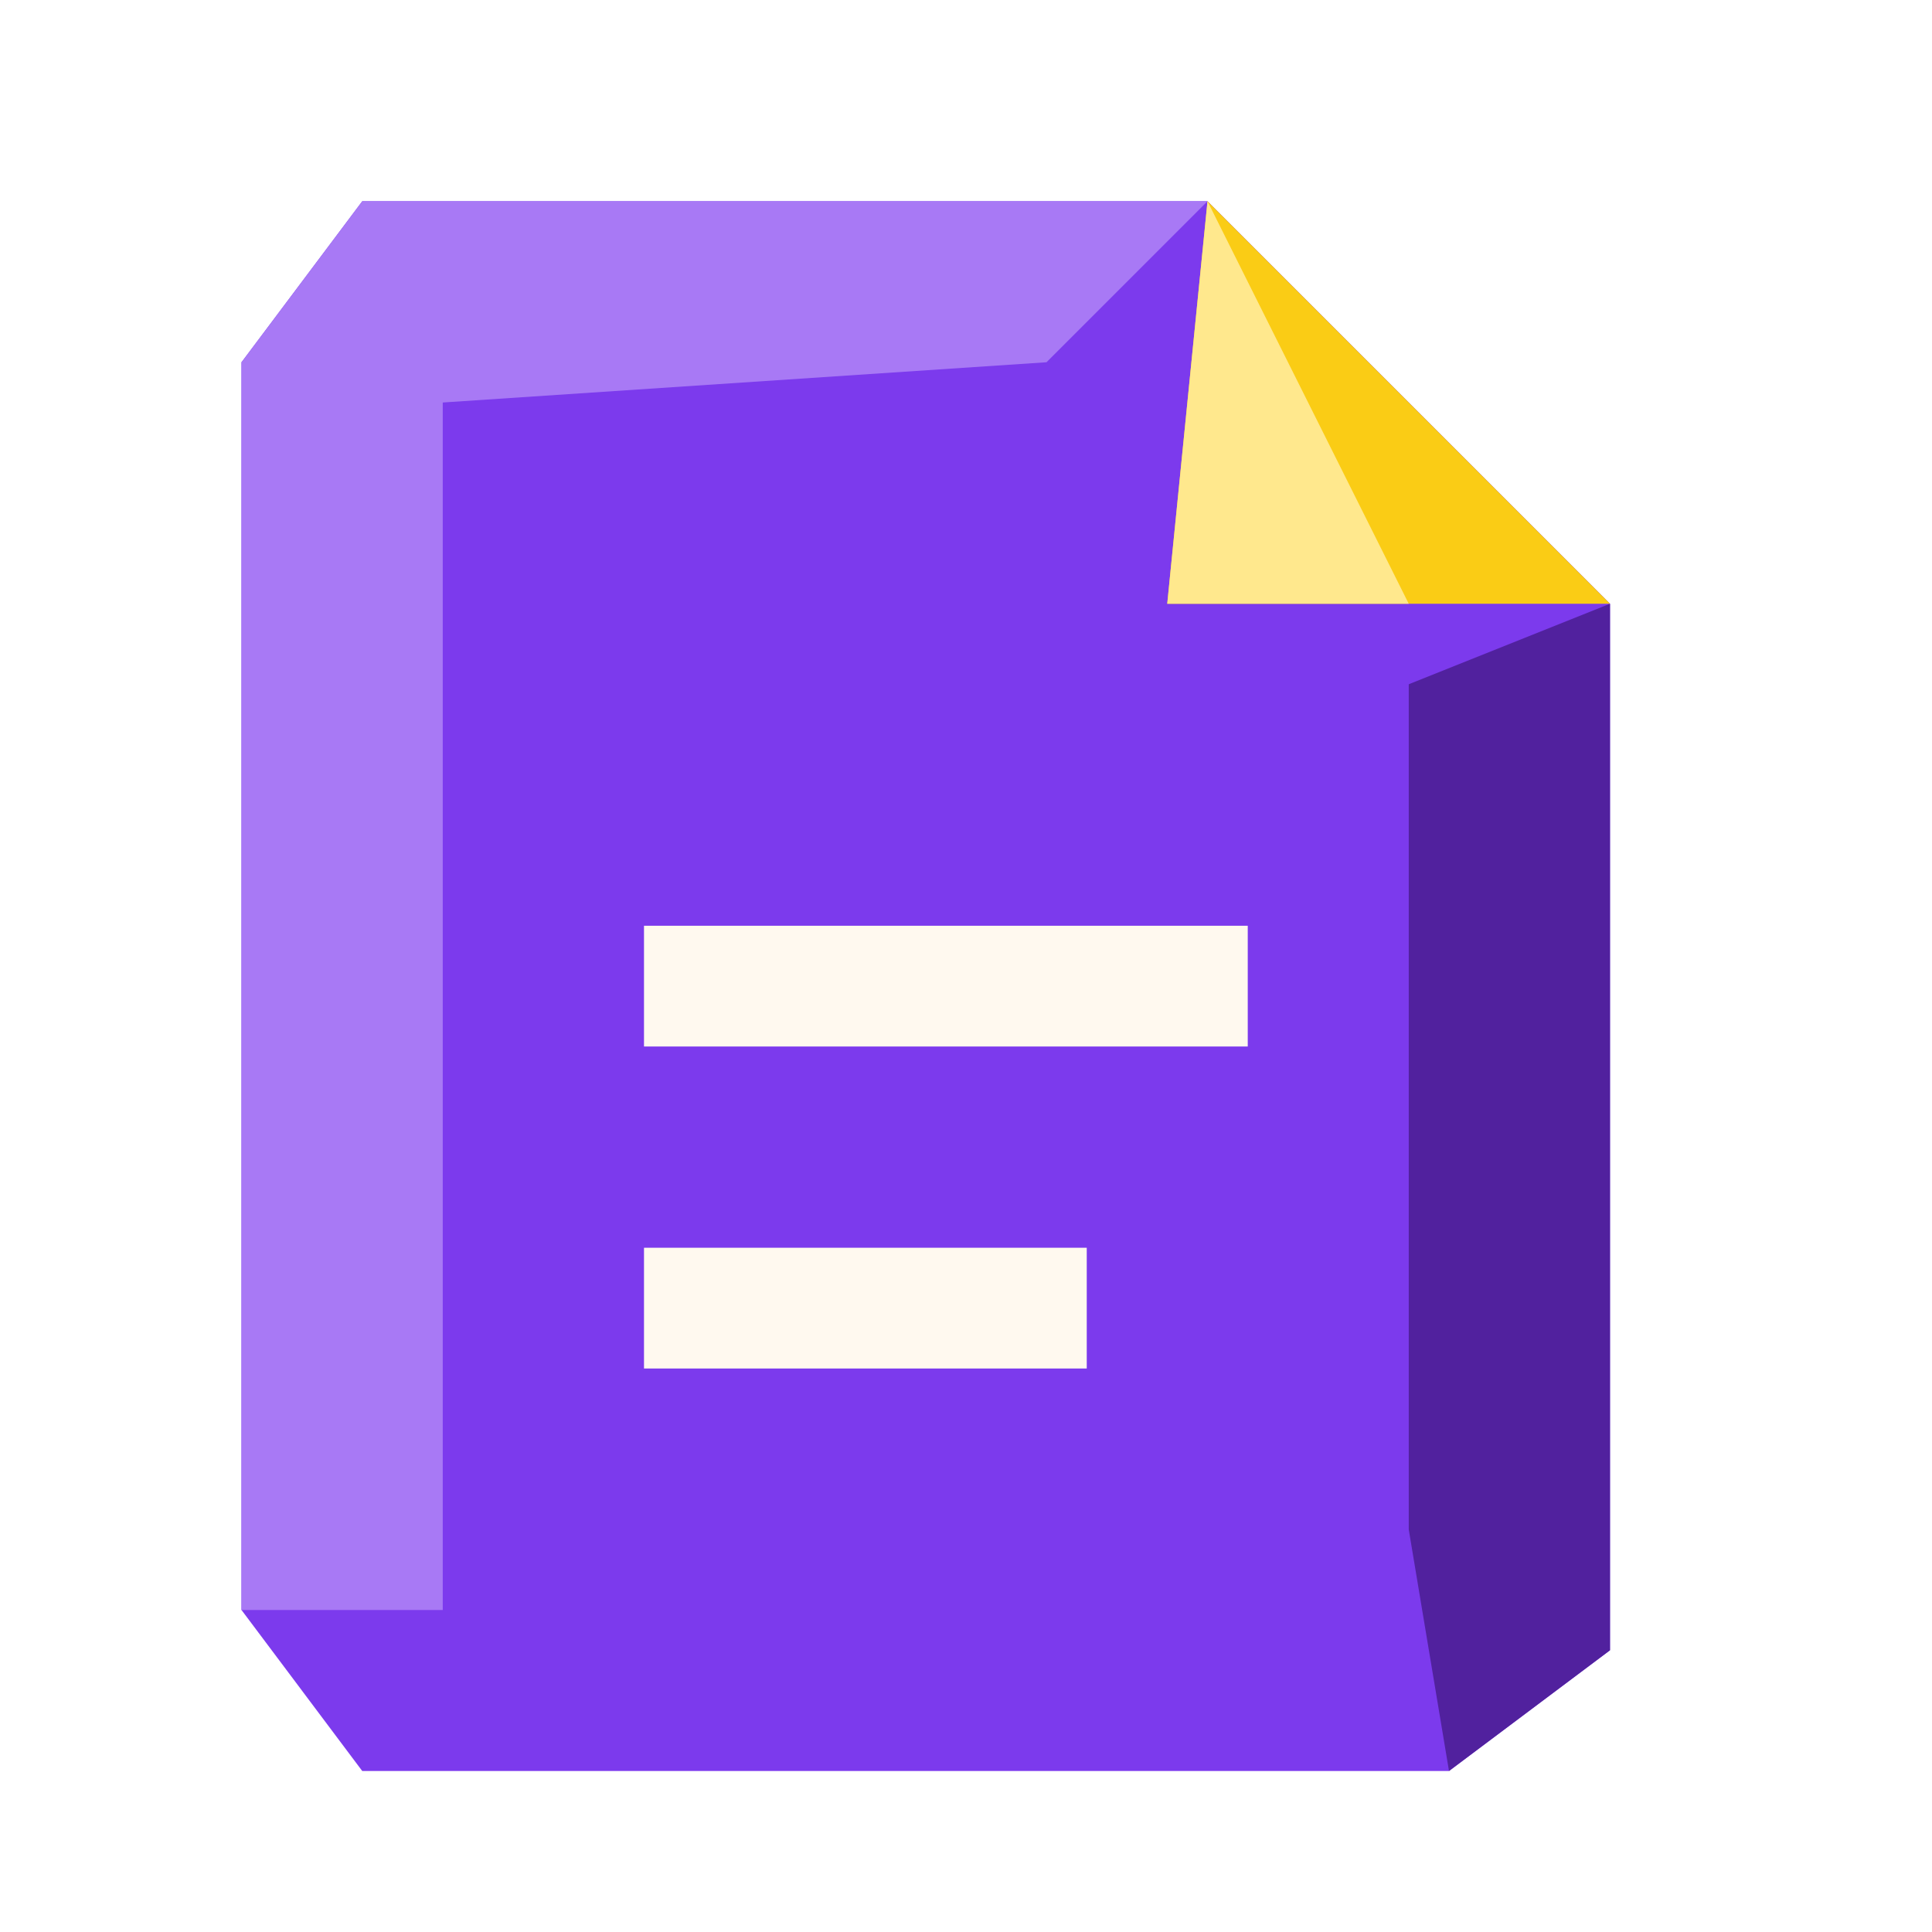
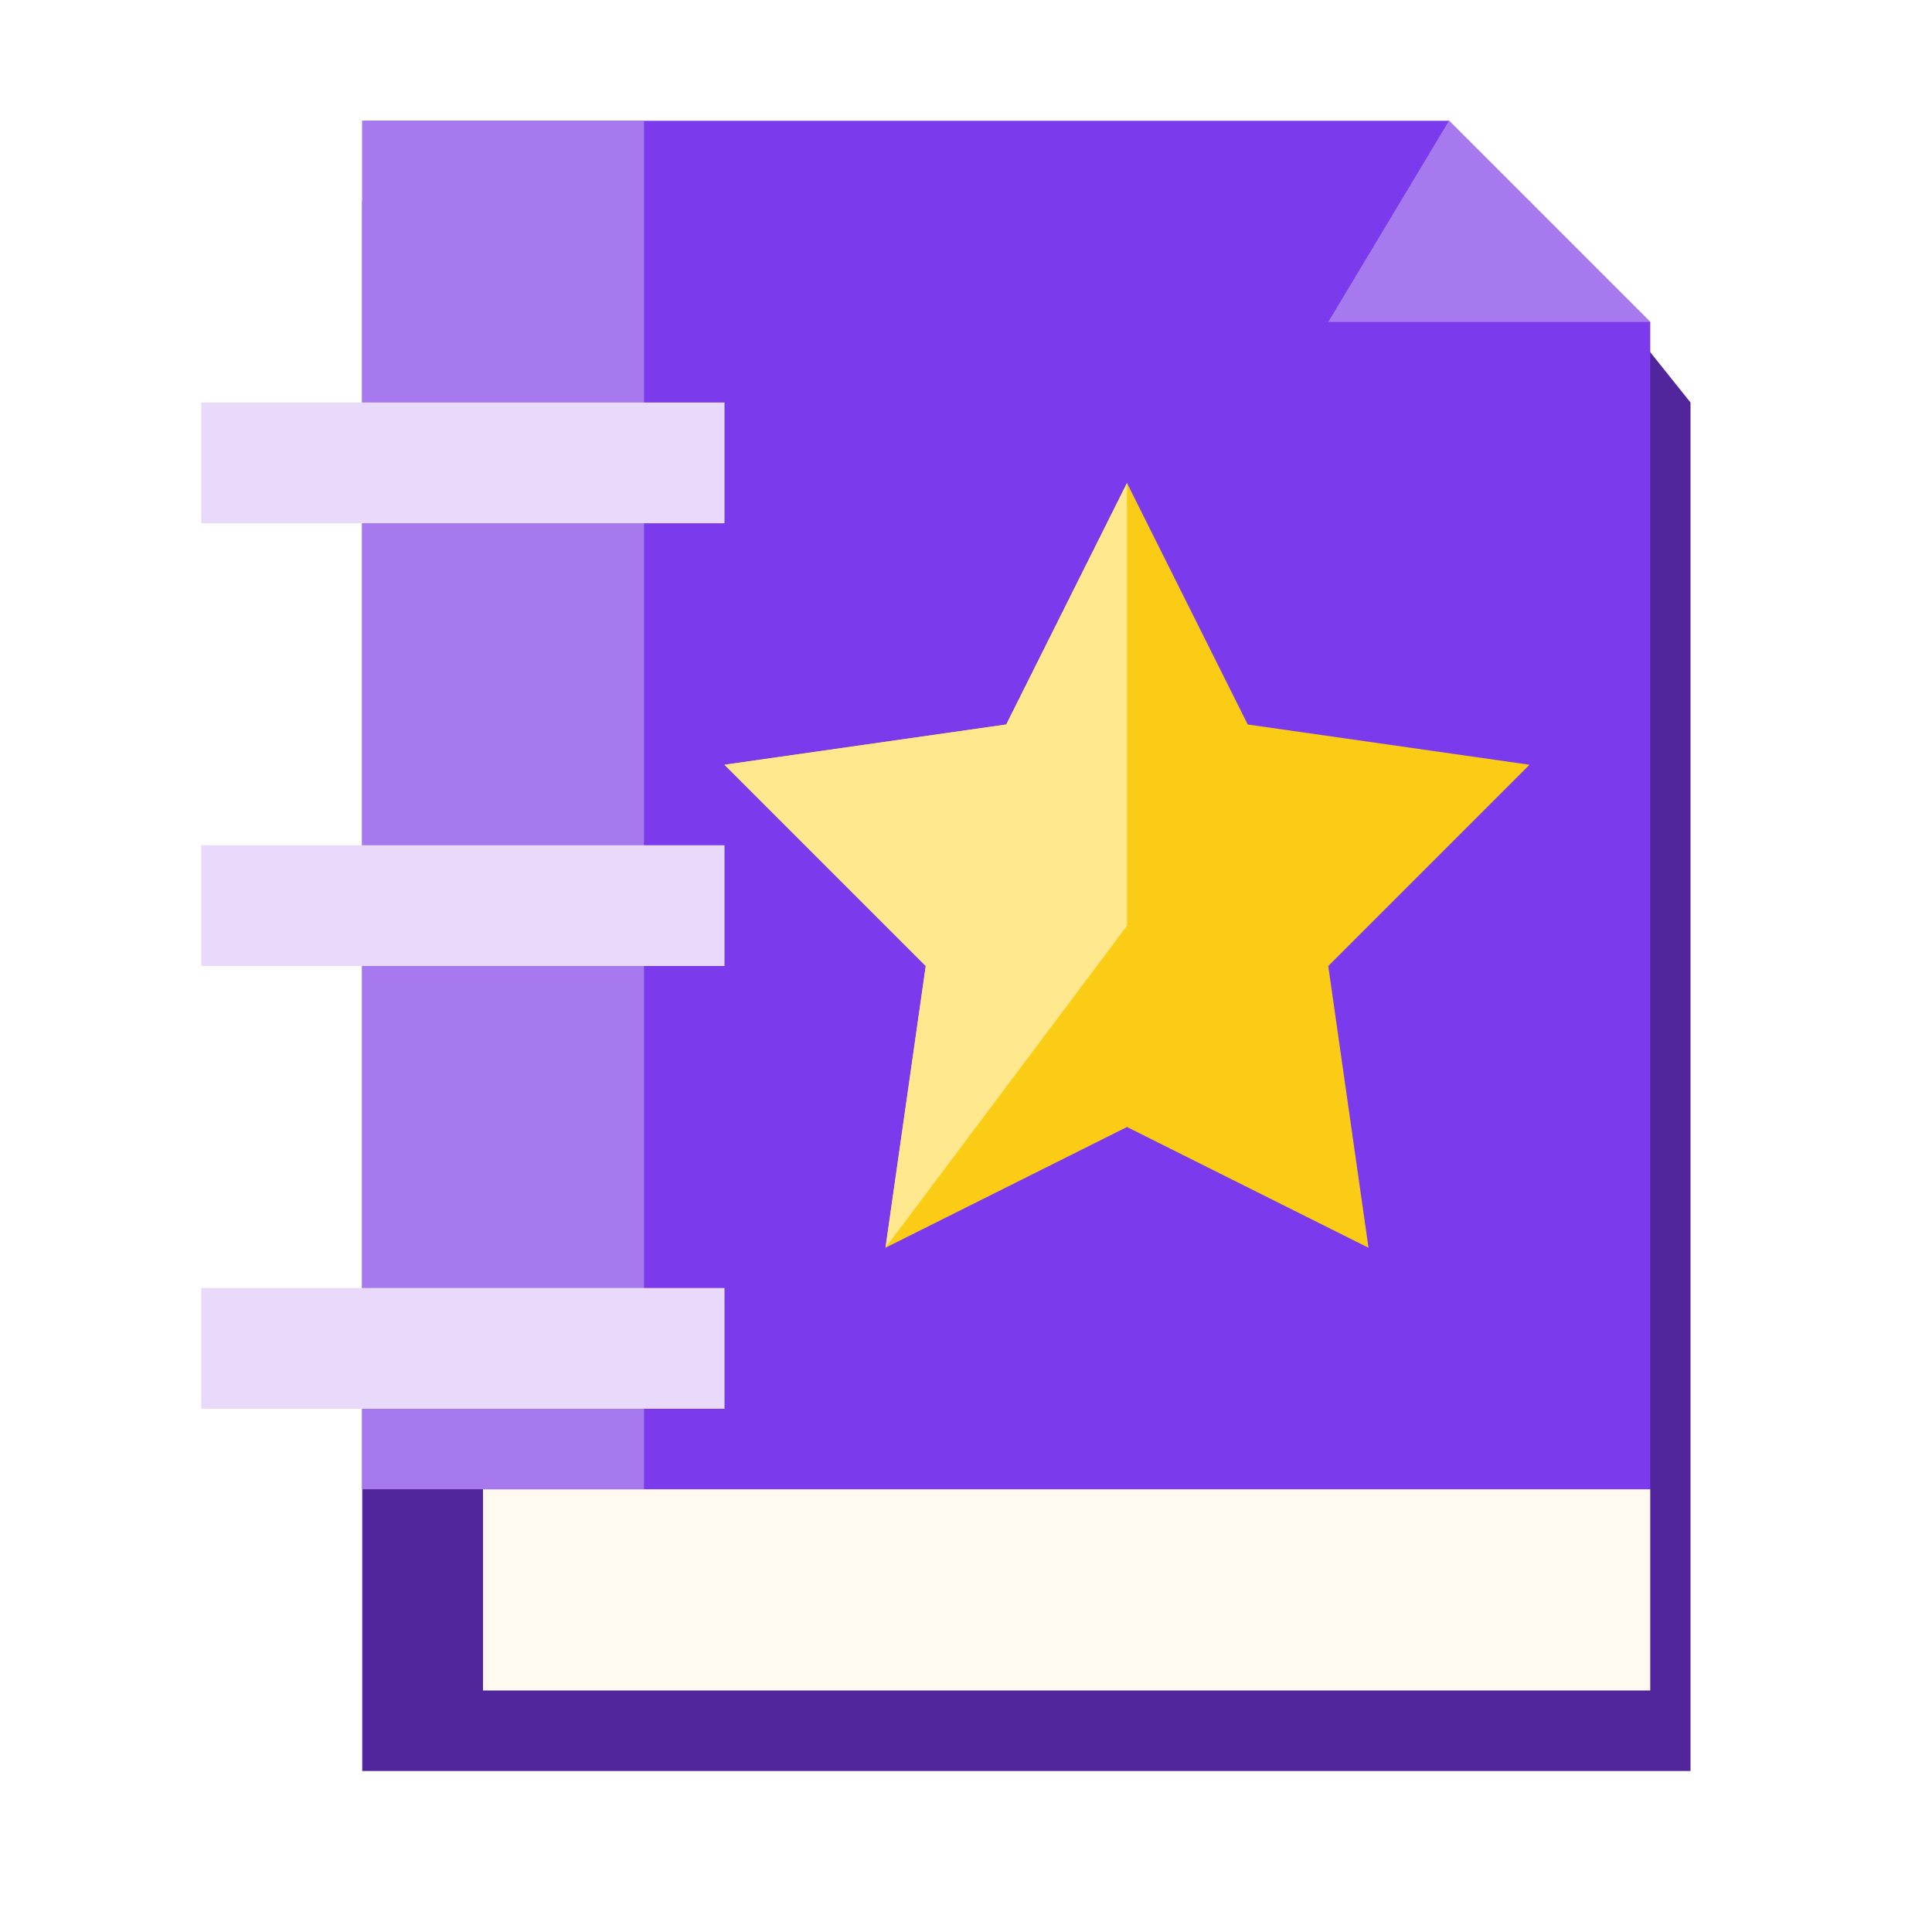
<svg xmlns="http://www.w3.org/2000/svg" viewBox="0 0 48 48" fill="none">
-   <path fill="#7C3AED" d="M9 5 30 5 40 15 40 41 36 44 9 44 6 40 6 9Z" />
-   <path fill="#A879F5" d="M9 5 30 5 26 9 11 10 11 40 6 40 6 9Z" />
-   <path fill="#51219E" d="M35 17 40 15 40 41 36 44 35 38Z" />
-   <path fill="#FACC15" d="M30 5 40 15 29 15Z" />
-   <path fill="#FFE88D" d="M30 5 35 15 29 15Z" />
-   <path fill="#FFF9EF" d="M16 23 31 23 31 26 16 26ZM16 31 27 31 27 34 16 34Z" />
+   <path fill="#51259B" d="M9 5h29l4 5v34H9Z" />
+   <path fill="#FFF9EF" d="M12 37h29v5H12Z" />
+   <path fill="#7C3AED" d="M9 3h27l5 5v29H9Z" />
+   <path fill="#A779EF" d="M9 3h7v34H9Zm27 0 5 5h-8Z" />
+   <path fill="#E9DAFB" d="M5 10h13v3H5Zm0 11h13v3H5Zm0 11h13v3H5Z" />
+   <path fill="#FACC15" d="m28 12 3 6 7 1-5 5 1 7-6-3-6 3 1-7-5-5 7-1Z" />
+   <path fill="#FFE88D" d="m28 12 0 11-6 8 1-7-5-5 7-1Z" />
</svg>
